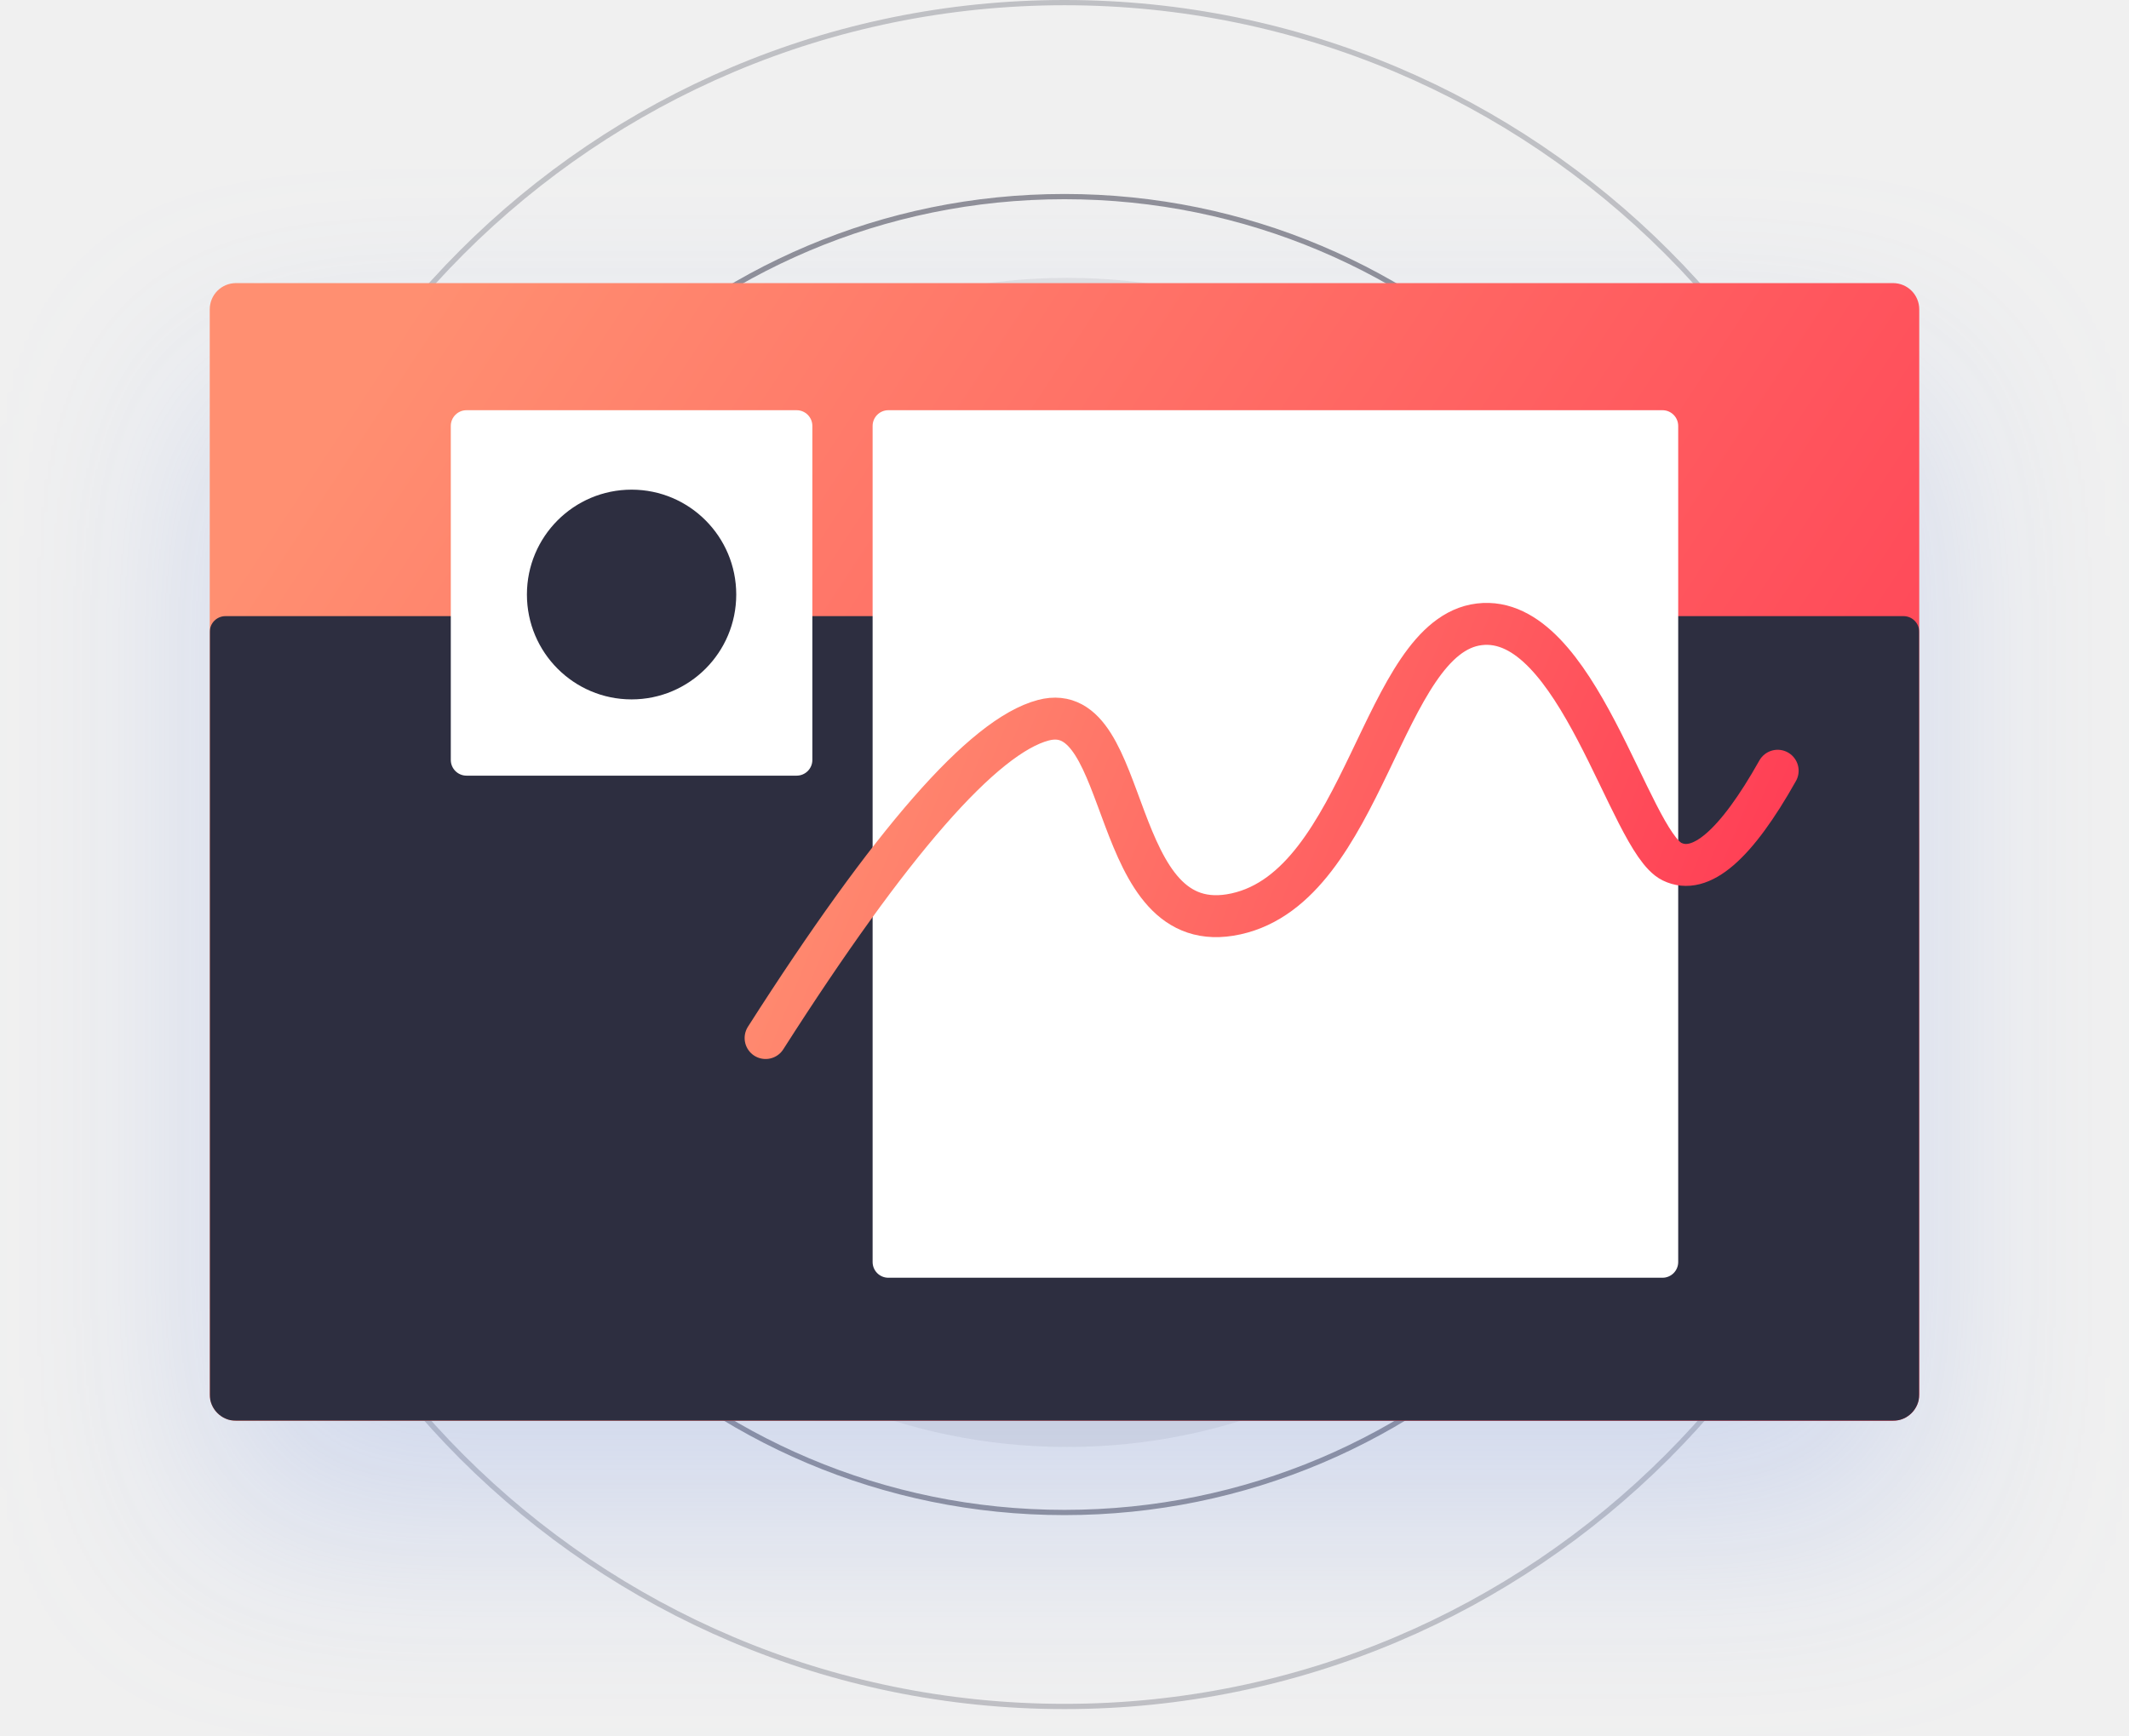
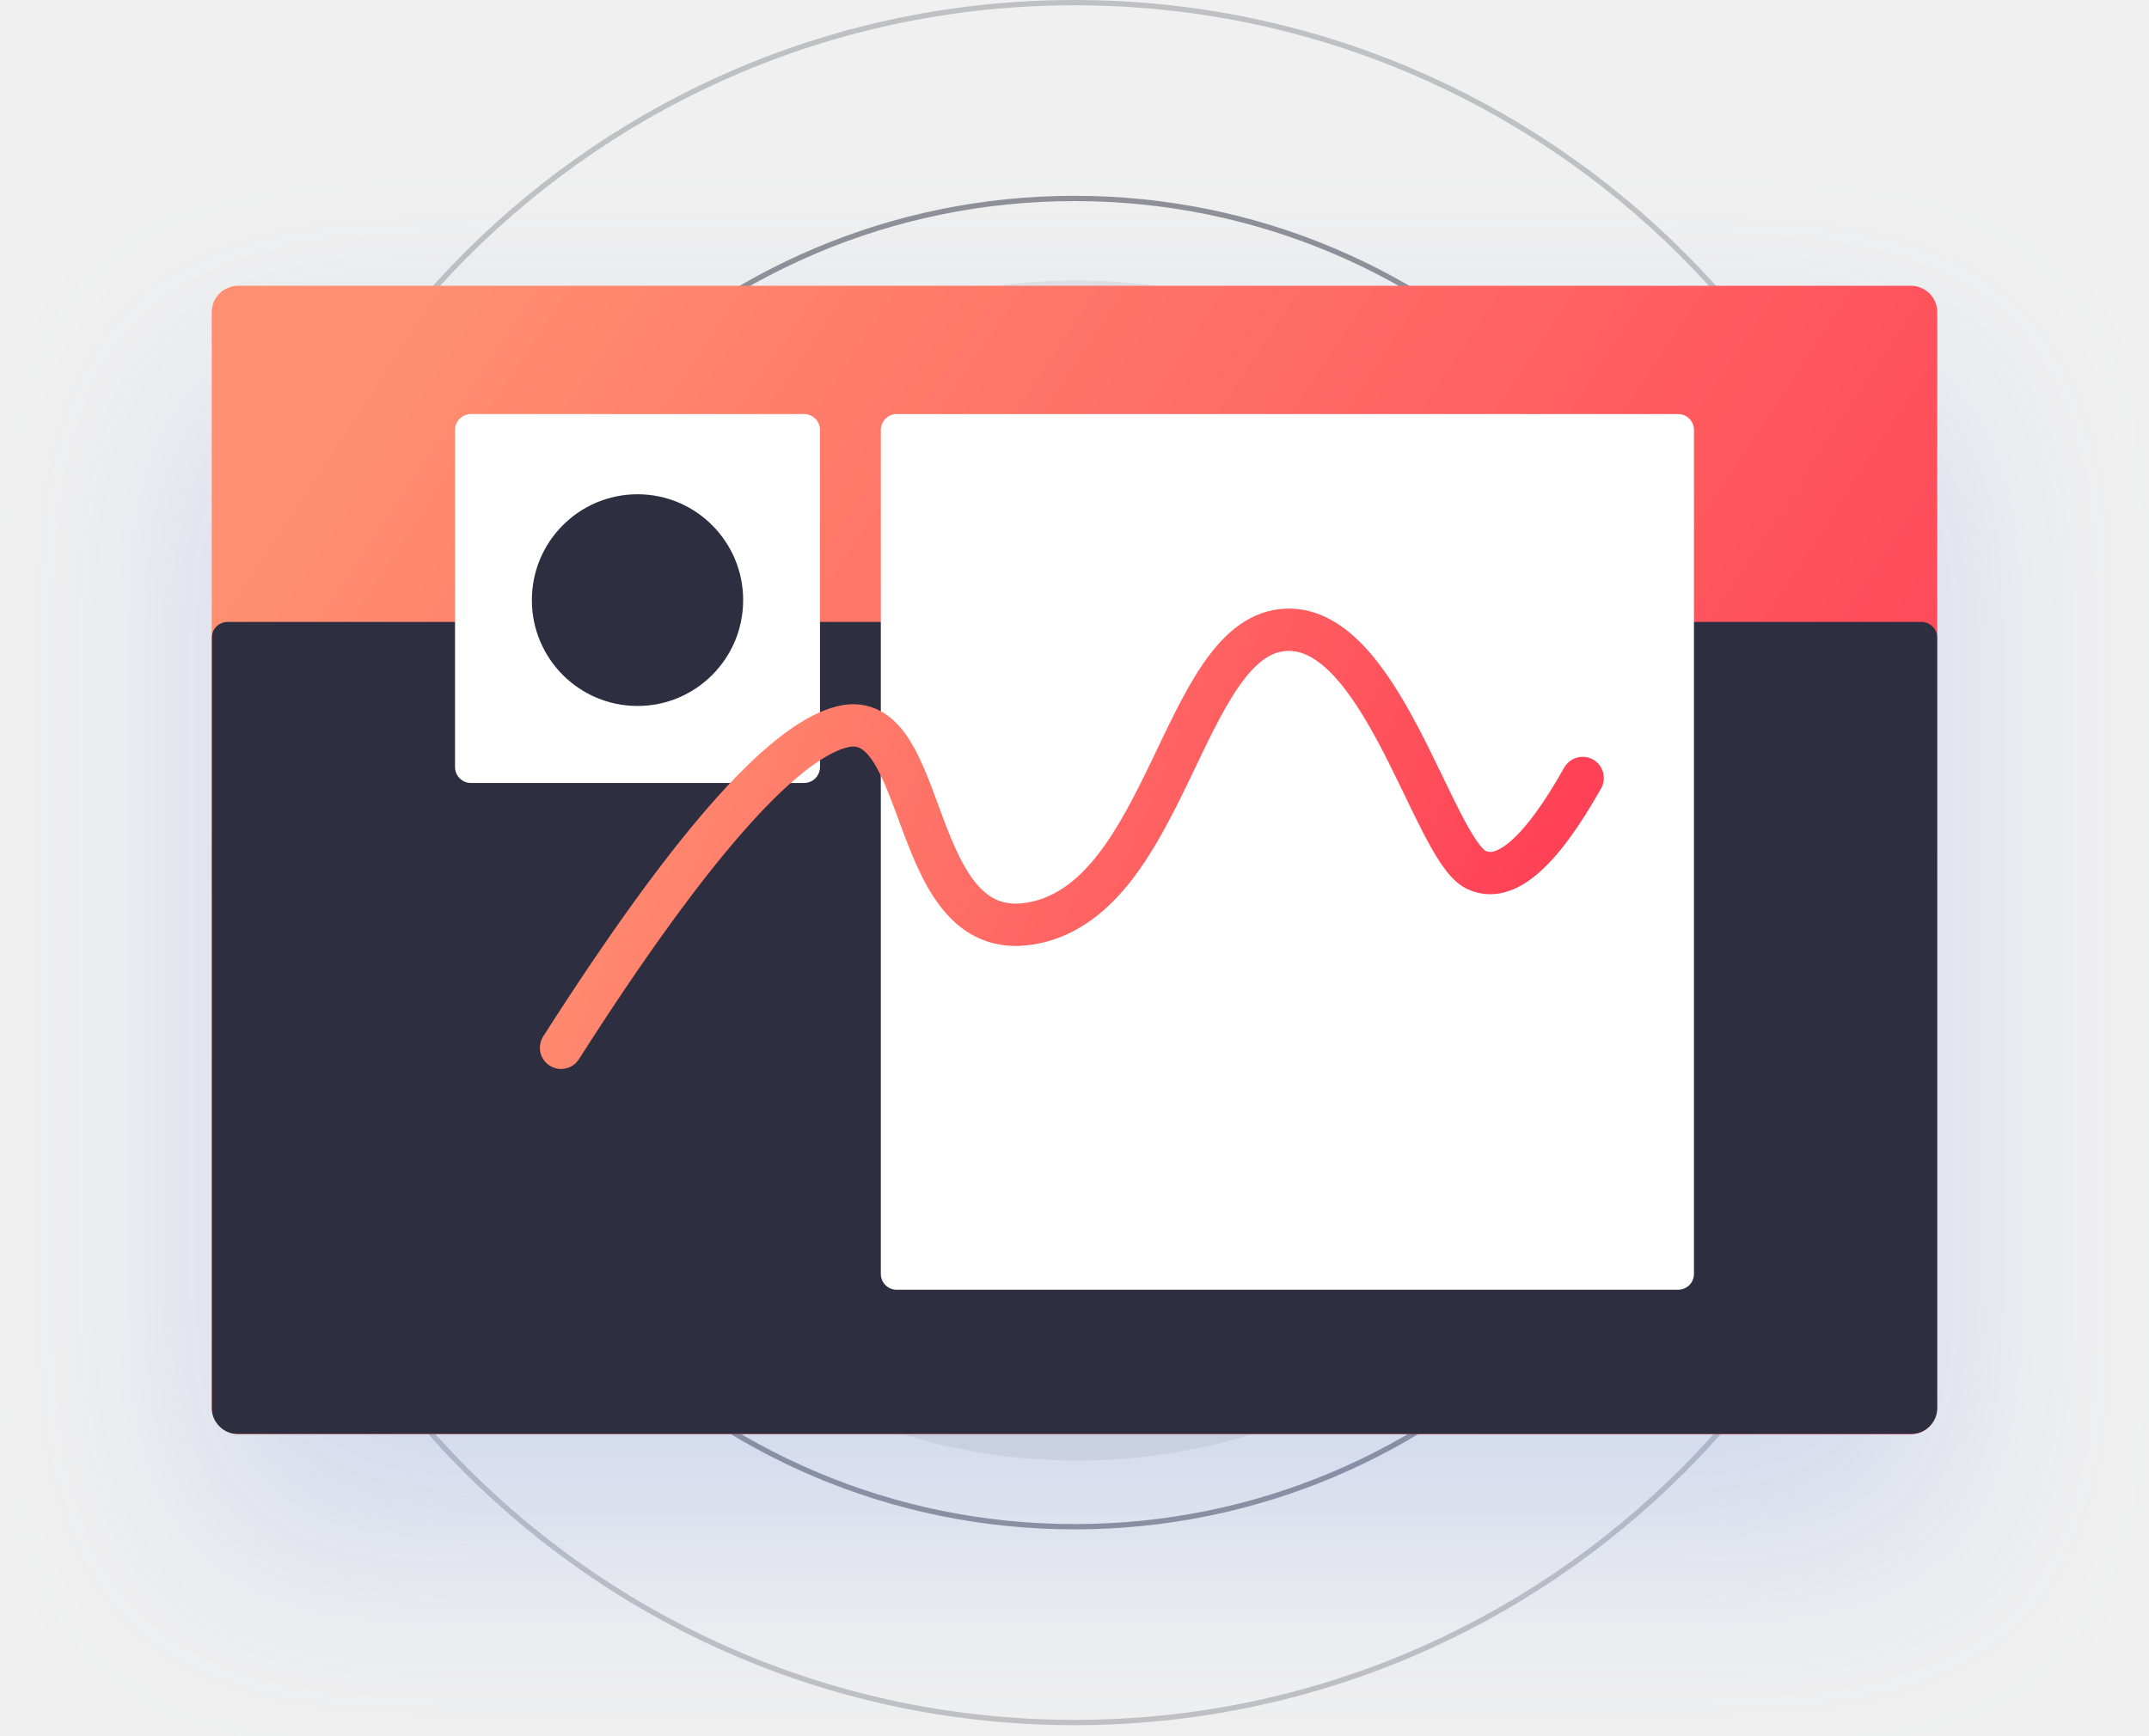
- <svg xmlns="http://www.w3.org/2000/svg" xmlns:xlink="http://www.w3.org/1999/xlink" width="406" height="331">
+ <svg xmlns="http://www.w3.org/2000/svg" xmlns:xlink="http://www.w3.org/1999/xlink" width="406" height="328">
  <defs>
    <linearGradient x1="0%" y1="27.846%" x2="100%" y2="72.154%" id="c">
      <stop stop-color="#FF8F71" offset="0%" />
      <stop stop-color="#FF3E55" offset="100%" />
    </linearGradient>
    <linearGradient x1="0%" y1="41.623%" x2="100%" y2="58.377%" id="e">
      <stop stop-color="#FF8F71" offset="0%" />
      <stop stop-color="#FF3E55" offset="100%" />
    </linearGradient>
    <filter x="-21.5%" y="-23%" width="142.9%" height="164.5%" filterUnits="objectBoundingBox" id="b">
      <feOffset dy="20" in="SourceAlpha" result="shadowOffsetOuter1" />
      <feGaussianBlur stdDeviation="20" in="shadowOffsetOuter1" result="shadowBlurOuter1" />
      <feColorMatrix values="0 0 0 0 0.422 0 0 0 0 0.554 0 0 0 0 0.894 0 0 0 0.243 0" in="shadowBlurOuter1" />
    </filter>
    <rect id="a" x="0" y="0" width="326" height="217" rx="5" />
  </defs>
  <g fill="none" fill-rule="evenodd">
    <g transform="translate(40)">
      <rect fill="#2D2E40" opacity=".08" transform="matrix(1 0 0 -1 0 329)" x="52" y="53" width="223" height="223" rx="111.5" />
      <rect stroke="#2D2E40" opacity=".5" transform="matrix(1 0 0 -1 0 326)" x="37.5" y="37.5" width="251" height="251" rx="125.5" />
      <rect stroke="#2D2E40" opacity=".25" transform="matrix(1 0 0 -1 0 326)" x=".5" y=".5" width="325" height="325" rx="162.5" />
    </g>
    <g transform="translate(40 54)">
      <mask id="d" fill="#fff">
        <use xlink:href="#a" />
      </mask>
      <g fill-rule="nonzero">
        <use fill="#000" filter="url(#b)" xlink:href="#a" />
        <use fill="url(#c)" xlink:href="#a" />
      </g>
      <path d="M3 63.525h320a3 3 0 013 3V214a3 3 0 01-3 3H3a3 3 0 01-3-3V66.525a3 3 0 013-3z" fill="#2D2E40" fill-rule="nonzero" mask="url(#d)" />
      <rect fill="#FFF" fill-rule="nonzero" mask="url(#d)" x="45.967" y="24.246" width="68.95" height="69.707" rx="3" />
      <ellipse fill="#2D2E40" mask="url(#d)" cx="80.442" cy="59.402" rx="19.959" ry="20.003" />
      <rect fill="#FFF" fill-rule="nonzero" mask="url(#d)" x="126.408" y="24.246" width="153.625" height="165.478" rx="3" />
    </g>
-     <path d="M106 144c23.871-37.394 41.526-57.6 52.964-60.62 17.158-4.53 12.04 42.374 36.744 36.938 24.705-5.436 27.717-52.994 46.403-55.234 18.685-2.241 28.57 41.257 36.733 45.264 5.441 2.672 12.16-3.105 20.156-17.332" stroke="url(#e)" stroke-width="8" stroke-linecap="round" transform="translate(40 54)" />
+     <path d="M106 144c23.871-37.394 41.526-57.6 52.964-60.62 17.158-4.53 12.04 42.374 36.744 36.938 24.705-5.436 27.717-52.994 46.403-55.234 18.685-2.241 28.57 41.257 36.733 45.264 5.441 2.672 12.16-3.105 20.156-17.332" stroke="url(#e)" stroke-width="8" stroke-linecap="round" transform="translate(0 54)" />
  </g>
</svg>
